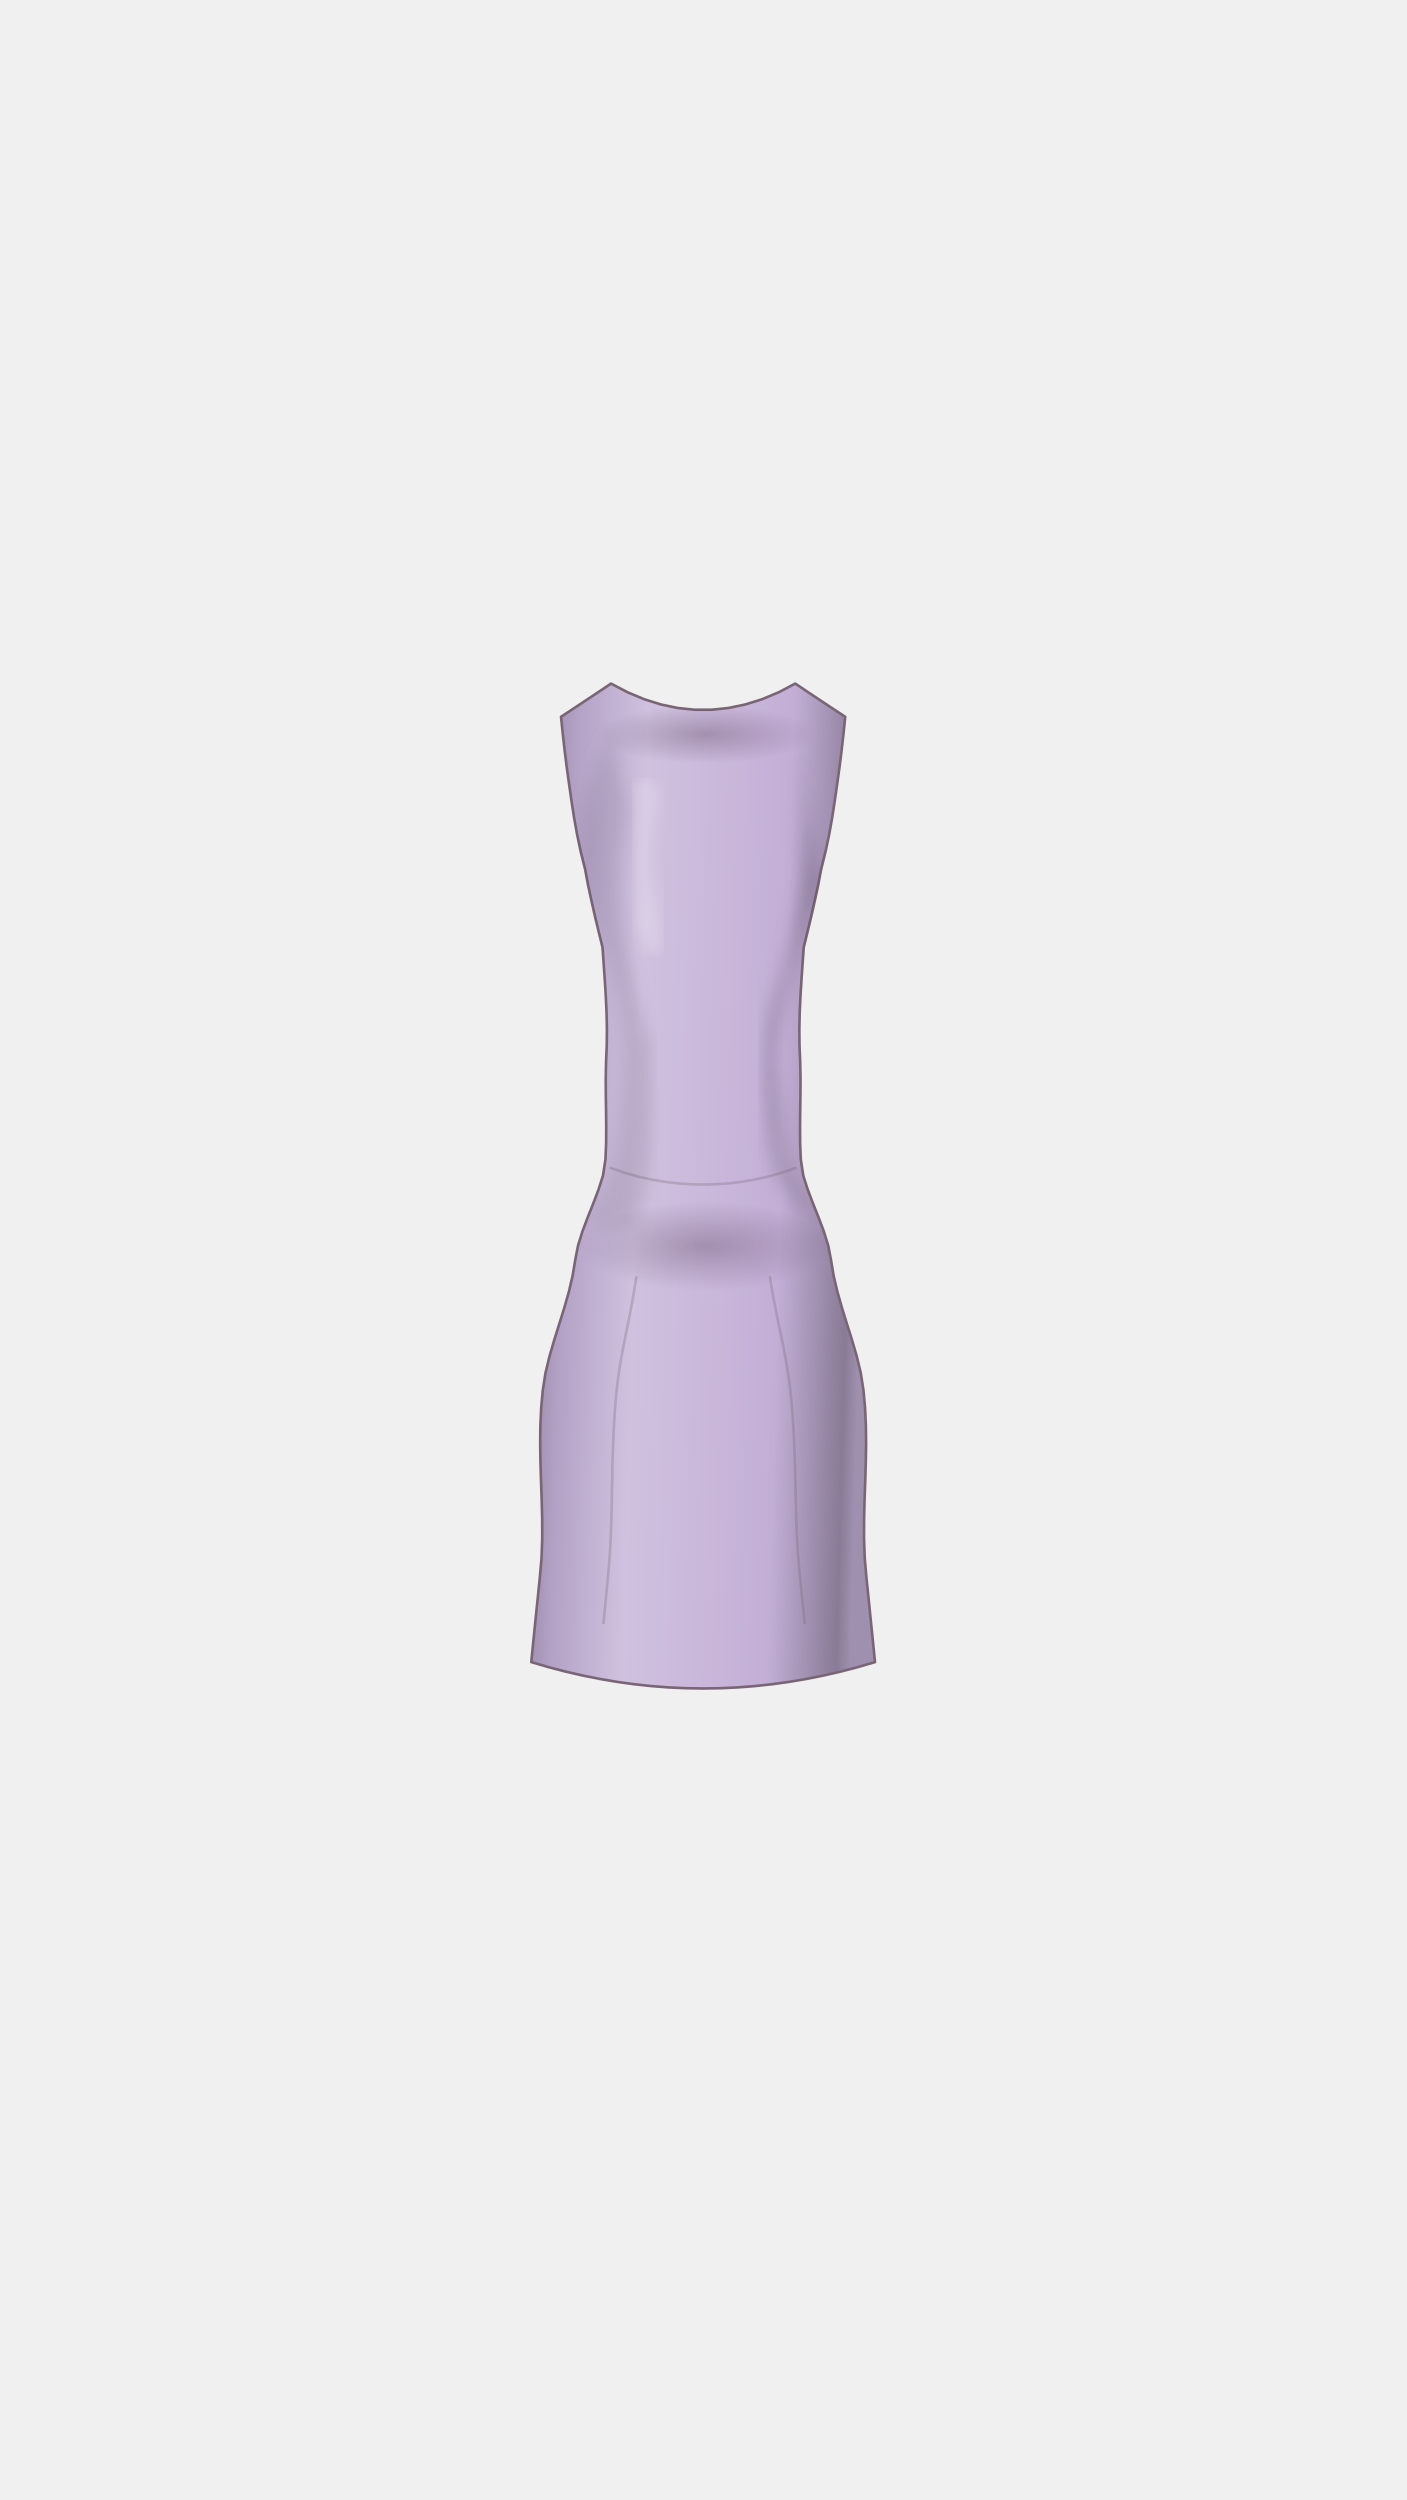
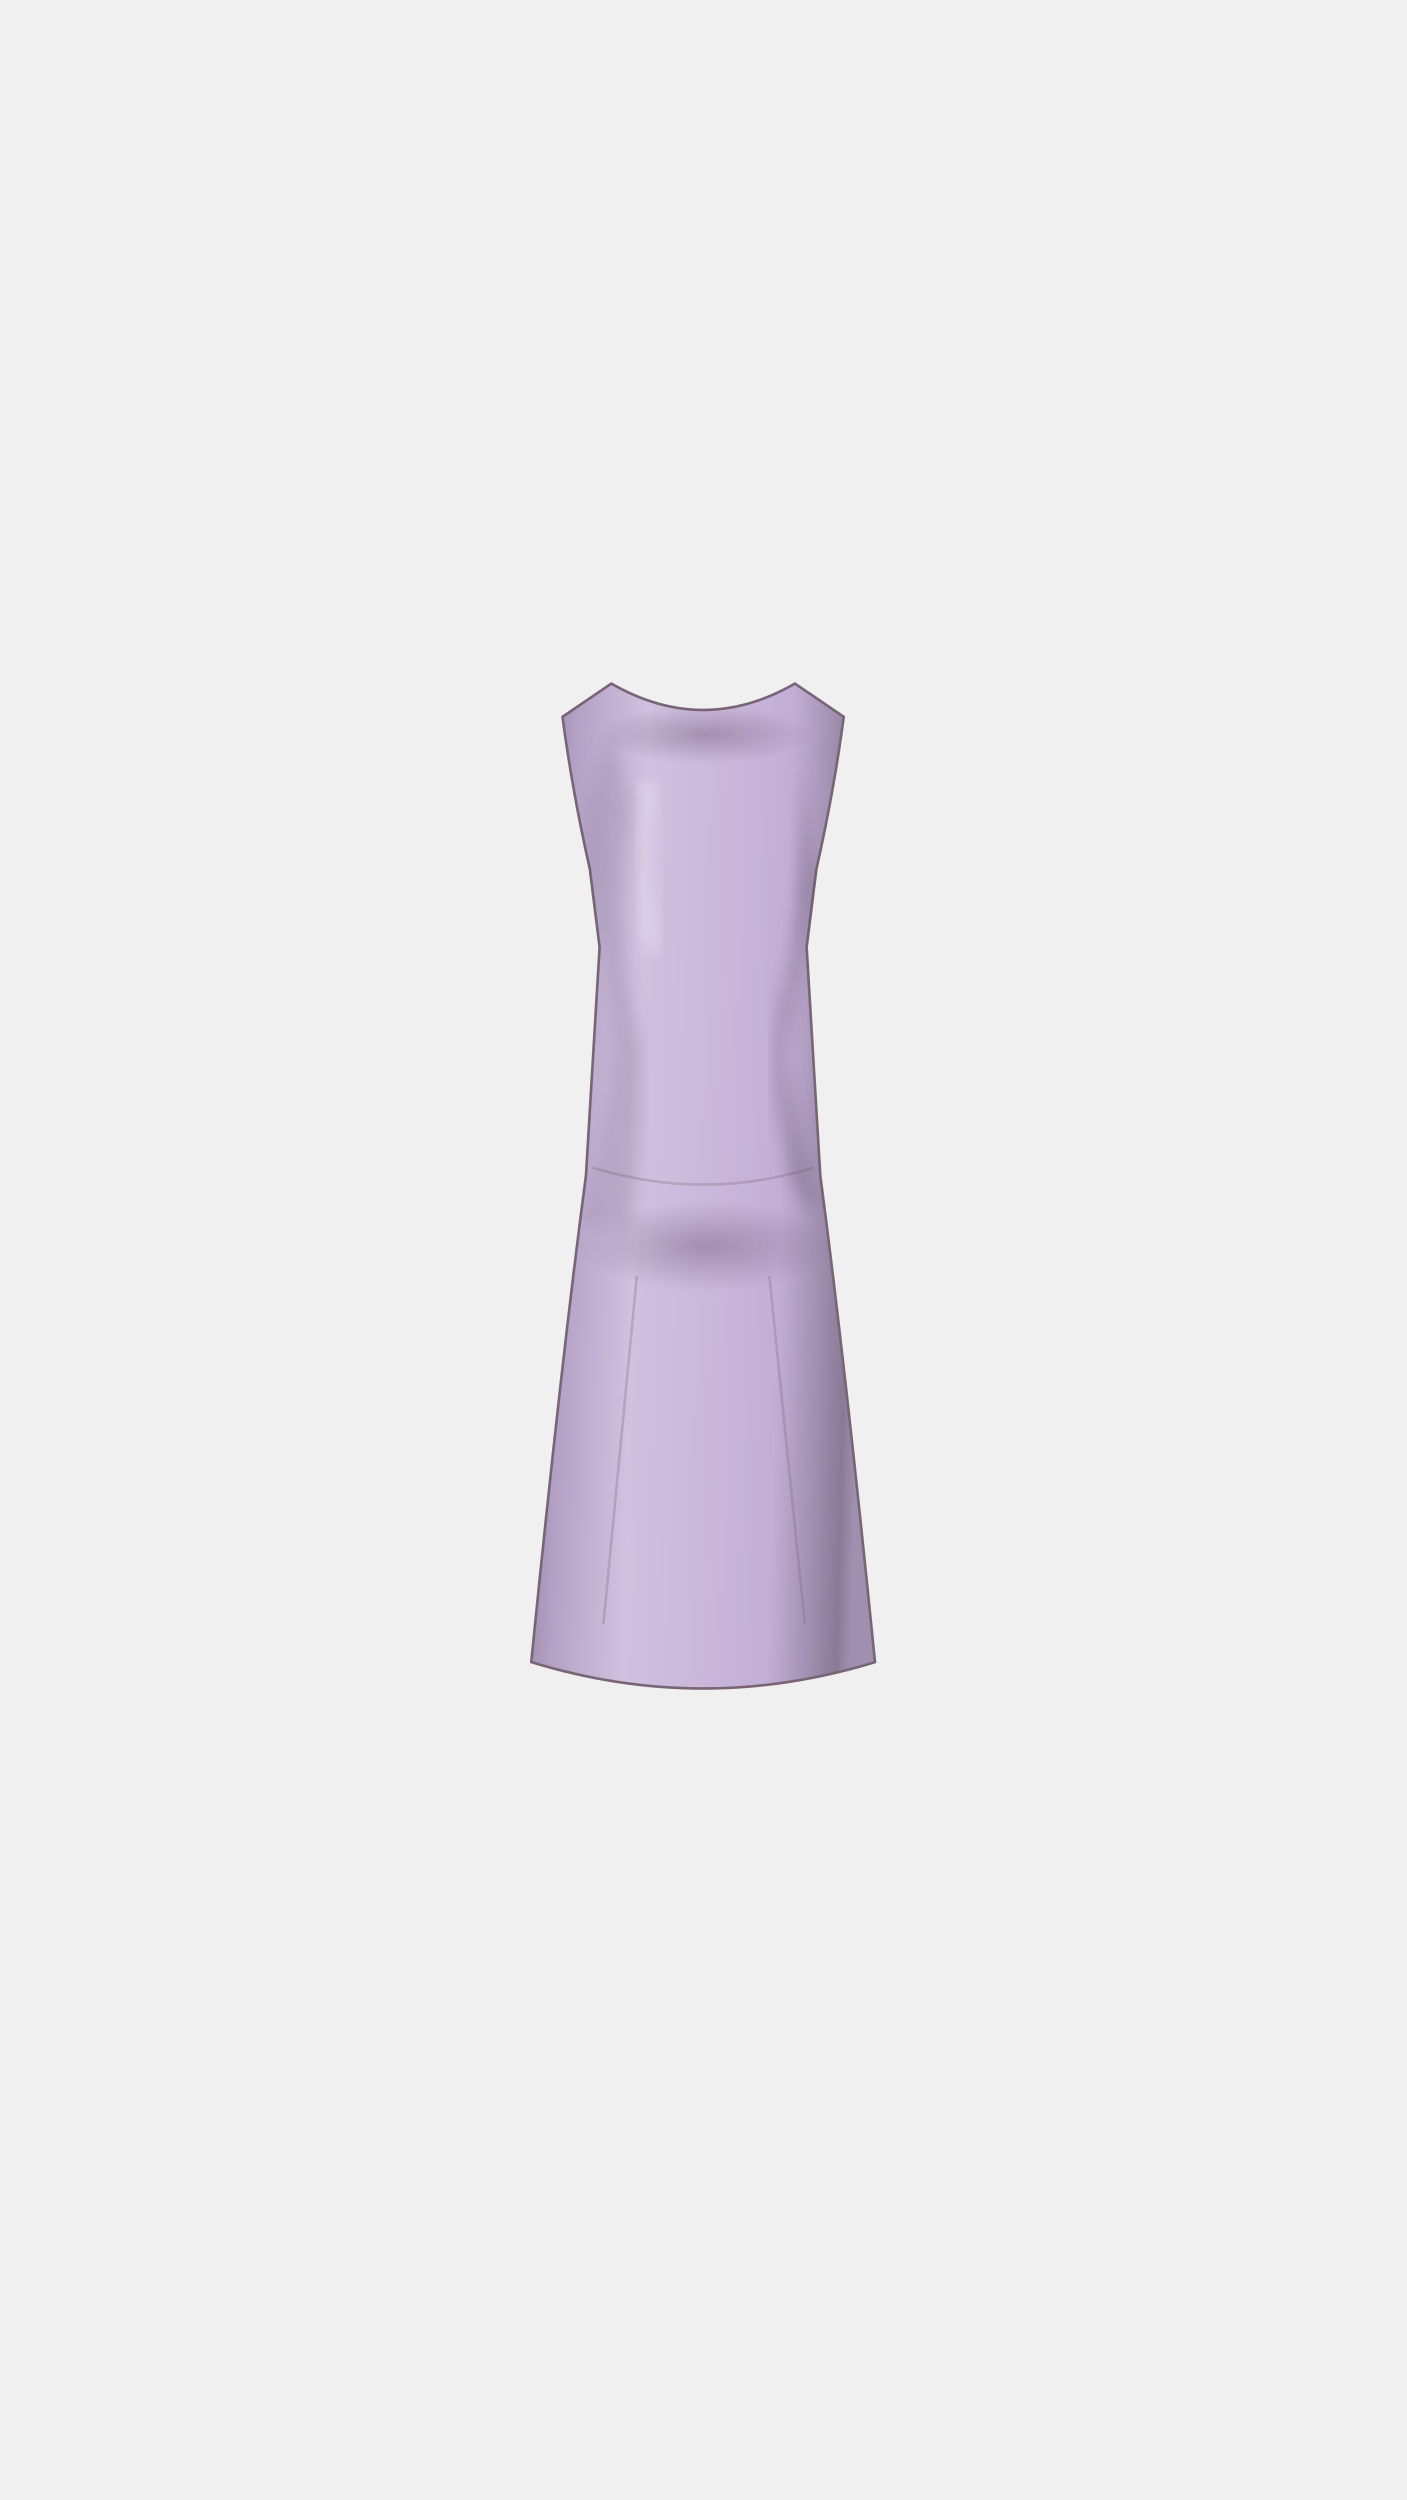
<svg xmlns="http://www.w3.org/2000/svg" width="720" height="1280" viewBox="0 0 720 1280" fill="none">
  <defs>
-     <linearGradient id="mlujk3h-0" x1="0" y1="0" x2="1" y2=".08">
+     <linearGradient id="m4vbpey-0" x1="0" y1="0" x2="1" y2=".08">
      <stop stop-color="#8a7c98" />
      <stop offset=".13" stop-color="#b3a1c5" />
      <stop offset=".34" stop-color="#d0c1df" />
      <stop offset=".53" stop-color="#cbb9db" />
      <stop offset=".76" stop-color="#c3afd6" />
      <stop offset=".96" stop-color="#897a96" />
      <stop offset="1" stop-color="#a090af" />
    </linearGradient>
-     <linearGradient id="mlujk3h-1" x1="0" y1="0" x2="1" y2=".08">
+     <linearGradient id="m4vbpey-1" x1="0" y1="0" x2="1" y2=".08">
      <stop stop-color="#221728" />
      <stop offset=".13" stop-color="#2c1d34" />
      <stop offset=".34" stop-color="#5e5165" />
      <stop offset=".53" stop-color="#4b3d53" />
      <stop offset=".76" stop-color="#302039" />
      <stop offset=".96" stop-color="#221628" />
      <stop offset="1" stop-color="#271a2f" />
    </linearGradient>
  </defs>
  <g stroke="#796576" stroke-width="1.35" stroke-linecap="round" stroke-linejoin="round">
    <defs>
      <clipPath id="cloth-clip">
-         <path d="M312.836 350L306.485 354.25L300.103 358.5L293.689 362.75L287.242 367L288.108 375.469L289.067 383.988L290.134 392.556L291.327 401.173L292.577 409.84L293.911 418.556L295.48 427.321L297.349 436.136L299.557 445L301.047 453L302.779 461L304.591 469L306.513 477L308.486 485L309.07 493.357L309.65 501.714L310.164 510.071L310.548 518.429L310.736 526.786L310.659 535.143L310.309 543.5L310.142 551.857L310.172 560.214L310.292 568.571L310.384 576.929L310.332 585.286L309.993 593.643L308.704 602L306.51 608.861L303.864 615.872L301.011 623.034L298.248 630.347L295.93 637.81L294.47 645.423L293.177 653.188L291.328 661.102L289.051 669.167L286.504 677.383L283.876 685.749L281.39 694.265L279.305 702.932L277.913 711.75L277.095 720.718L276.666 729.837L276.561 739.106L276.702 748.526L276.996 758.096L277.334 767.816L277.589 777.688L277.617 787.709L277.252 797.881L276.343 808.204L275.268 818.677L274.186 829.301L273.096 840.075L272 851L280.8 853.565L289.6 855.86L298.4 857.885L307.2 859.64L316 861.125L324.8 862.34L333.6 863.285L342.4 863.96L351.2 864.365L360 864.5L368.8 864.365L377.6 863.96L386.4 863.285L395.2 862.34L404 861.125L412.8 859.64L421.6 857.885L430.4 855.86L439.2 853.565L448 851L446.904 840.075L445.814 829.301L444.732 818.677L443.657 808.204L442.748 797.881L442.383 787.709L442.411 777.688L442.666 767.816L443.004 758.096L443.298 748.526L443.439 739.106L443.334 729.837L442.905 720.718L442.087 711.75L440.695 702.932L438.61 694.265L436.124 685.749L433.496 677.383L430.949 669.167L428.672 661.102L426.823 653.188L425.53 645.423L424.07 637.81L421.752 630.347L418.989 623.034L416.136 615.872L413.49 608.861L411.296 602L410.007 593.643L409.668 585.286L409.616 576.929L409.708 568.571L409.828 560.214L409.858 551.857L409.691 543.5L409.341 535.143L409.264 526.786L409.452 518.429L409.836 510.071L410.35 501.714L410.93 493.357L411.514 485L413.487 477L415.409 469L417.221 461L418.953 453L420.443 445L422.651 436.136L424.52 427.321L426.089 418.556L427.423 409.84L428.673 401.173L429.866 392.556L430.933 383.988L431.892 375.469L432.758 367L426.311 362.75L419.897 358.5L413.515 354.25L407.164 350L398.649 354.463L390.103 358.033L381.526 360.711L372.926 362.496L364.31 363.388L355.69 363.388L347.074 362.496L338.474 360.711L329.897 358.033L321.351 354.463L312.836 350Z" fill="url(#mlujk3h-0)" />
-         <path d="M312.642 598L319.684 600.414L326.808 602.426L334.037 604.036L341.37 605.243L348.786 606.047L356.256 606.45L363.744 606.45L371.214 606.047L378.63 605.243L385.963 604.036L393.192 602.426L400.316 600.414L407.358 598M325.787 654L324.377 662.85L322.725 671.7L320.949 680.55L319.179 689.4L317.556 698.25L316.235 707.1L315.31 715.95L314.623 724.8L314.127 733.65L313.782 742.5L313.547 751.35L313.374 760.2L313.213 769.05L313.011 777.9L312.708 786.75L312.243 795.6L311.549 804.45L310.7 813.3L309.85 822.15L309 831M394.213 654L395.674 662.85L397.379 671.7L399.211 680.55L401.04 689.4L402.722 698.25L404.101 707.1L405.081 715.95L405.821 724.8L406.369 733.65L406.761 742.5L407.043 751.35L407.259 760.2L407.462 769.05L407.706 777.9L408.05 786.75L408.559 795.6L409.301 804.45L410.2 813.3L411.1 822.15L412 831" stroke="#796576" opacity="0.3" />
+         <path d="M313 350 L288 367 Q293 405 302 445 L307 485 L300 602 Q287.4 697 272 851 Q360 878 448 851 Q432.6 697 420 602 L413 485 L418 445 Q427 405 432 367 L407 350 Q360 377 313 350Z" fill="url(#m4vbpey-0)" />
+         <path d="M304 598 Q360 615 416 598 M326 654 L309 831 M394 654 L412 831" stroke="#796576" opacity="0.3" />
      </clipPath>
      <linearGradient id="cloth-round">
        <stop stop-color="#302039" stop-opacity=".24" />
        <stop offset=".3" stop-color="#fff" stop-opacity=".27" />
        <stop offset=".58" stop-color="#fff" stop-opacity="0" />
        <stop offset=".87" stop-color="#302039" stop-opacity=".26" />
        <stop offset="1" stop-color="#fff" stop-opacity=".1" />
      </linearGradient>
      <radialGradient id="cloth-occlusion">
        <stop stop-color="#46304a" stop-opacity=".3" />
        <stop offset="1" stop-color="#46304a" stop-opacity="0" />
      </radialGradient>
      <filter id="cloth-soft">
        <feGaussianBlur stdDeviation="4" />
      </filter>
    </defs>
-     <path d="M312.836 350L306.485 354.25L300.103 358.5L293.689 362.75L287.242 367L288.108 375.469L289.067 383.988L290.134 392.556L291.327 401.173L292.577 409.84L293.911 418.556L295.48 427.321L297.349 436.136L299.557 445L301.047 453L302.779 461L304.591 469L306.513 477L308.486 485L309.07 493.357L309.65 501.714L310.164 510.071L310.548 518.429L310.736 526.786L310.659 535.143L310.309 543.5L310.142 551.857L310.172 560.214L310.292 568.571L310.384 576.929L310.332 585.286L309.993 593.643L308.704 602L306.51 608.861L303.864 615.872L301.011 623.034L298.248 630.347L295.93 637.81L294.47 645.423L293.177 653.188L291.328 661.102L289.051 669.167L286.504 677.383L283.876 685.749L281.39 694.265L279.305 702.932L277.913 711.75L277.095 720.718L276.666 729.837L276.561 739.106L276.702 748.526L276.996 758.096L277.334 767.816L277.589 777.688L277.617 787.709L277.252 797.881L276.343 808.204L275.268 818.677L274.186 829.301L273.096 840.075L272 851L280.8 853.565L289.6 855.86L298.4 857.885L307.2 859.64L316 861.125L324.8 862.34L333.6 863.285L342.4 863.96L351.2 864.365L360 864.5L368.8 864.365L377.6 863.96L386.4 863.285L395.2 862.34L404 861.125L412.8 859.64L421.6 857.885L430.4 855.86L439.2 853.565L448 851L446.904 840.075L445.814 829.301L444.732 818.677L443.657 808.204L442.748 797.881L442.383 787.709L442.411 777.688L442.666 767.816L443.004 758.096L443.298 748.526L443.439 739.106L443.334 729.837L442.905 720.718L442.087 711.75L440.695 702.932L438.61 694.265L436.124 685.749L433.496 677.383L430.949 669.167L428.672 661.102L426.823 653.188L425.53 645.423L424.07 637.81L421.752 630.347L418.989 623.034L416.136 615.872L413.49 608.861L411.296 602L410.007 593.643L409.668 585.286L409.616 576.929L409.708 568.571L409.828 560.214L409.858 551.857L409.691 543.5L409.341 535.143L409.264 526.786L409.452 518.429L409.836 510.071L410.35 501.714L410.93 493.357L411.514 485L413.487 477L415.409 469L417.221 461L418.953 453L420.443 445L422.651 436.136L424.52 427.321L426.089 418.556L427.423 409.84L428.673 401.173L429.866 392.556L430.933 383.988L431.892 375.469L432.758 367L426.311 362.75L419.897 358.5L413.515 354.25L407.164 350L398.649 354.463L390.103 358.033L381.526 360.711L372.926 362.496L364.31 363.388L355.69 363.388L347.074 362.496L338.474 360.711L329.897 358.033L321.351 354.463L312.836 350Z" fill="url(#mlujk3h-0)" />
-     <path d="M312.642 598L319.684 600.414L326.808 602.426L334.037 604.036L341.37 605.243L348.786 606.047L356.256 606.45L363.744 606.45L371.214 606.047L378.63 605.243L385.963 604.036L393.192 602.426L400.316 600.414L407.358 598M325.787 654L324.377 662.85L322.725 671.7L320.949 680.55L319.179 689.4L317.556 698.25L316.235 707.1L315.31 715.95L314.623 724.8L314.127 733.65L313.782 742.5L313.547 751.35L313.374 760.2L313.213 769.05L313.011 777.9L312.708 786.75L312.243 795.6L311.549 804.45L310.7 813.3L309.85 822.15L309 831M394.213 654L395.674 662.85L397.379 671.7L399.211 680.55L401.04 689.4L402.722 698.25L404.101 707.1L405.081 715.95L405.821 724.8L406.369 733.65L406.761 742.5L407.043 751.35L407.259 760.2L407.462 769.05L407.706 777.9L408.05 786.75L408.559 795.6L409.301 804.45L410.2 813.3L411.1 822.15L412 831" stroke="#796576" opacity="0.3" />
+     <path d="M313 350 L288 367 Q293 405 302 445 L307 485 L300 602 Q287.4 697 272 851 Q360 878 448 851 Q432.6 697 420 602 L413 485 L418 445 Q427 405 432 367 L407 350 Q360 377 313 350Z" fill="url(#m4vbpey-0)" />
+     <path d="M304 598 Q360 615 416 598 M326 654 L309 831 M394 654 L412 831" stroke="#796576" opacity="0.3" />
    <g data-material="cloth-volume" clip-path="url(#cloth-clip)">
-       <path d="M312.338 374L308.826 381.771L305.775 389.75L303.198 397.938L301.115 406.333L299.548 414.937L298.47 423.75L297.836 432.771L297.85 442L298.8 451.438L300.892 461.083L303.712 470.938L307.006 481L310.314 489.198L313.165 497.43L315.531 505.694L317.386 513.992L318.705 522.322L319.457 530.686L319.605 539.083L319.334 547.512L318.927 555.975L318.308 564.471L317.394 573L316.436 580.857L315.336 588.714L313.856 596.571L311.467 604.429L308.37 612.286L304.884 620.143L301.368 628L309.378 628L317.388 628L325.398 628L328.173 616.331L330.539 605.322L332.023 594.975L332.588 585.289L332.846 576.264L332.947 567.901L332.964 560.198L332.94 553.157L332.894 546.777L332.831 541.058L332.697 536L330.364 527.556L328.091 519.082L325.896 510.577L323.817 502.041L321.904 493.474L320.217 484.878L318.825 476.25L317.799 467.592L317.211 458.903L317.128 450.184L317.608 441.434L318.611 432.653L319.986 423.842L321.715 415Z" fill="url(#mlujk3h-1)" stroke="none" opacity=".13" filter="url(#cloth-soft)" />
-       <path d="M408.986 386L410.057 395.041L410.901 404.012L411.5 412.911L411.841 421.74L411.909 430.497L411.692 439.183L411.076 447.799L409.956 456.343L408.411 464.817L406.522 473.219L404.365 481.55L402.01 489.811L399.52 498L397.05 504.681L395.003 511.722L393.395 519.125L392.247 526.889L391.593 535.014L391.441 543.5L391.493 552.347L391.72 561.556L392.191 571.125L393.009 581.056L394.318 591.347L396.762 602L402.476 609L408.768 616L415.471 623L411.762 614.8L408.357 606.6L405.623 598.4L403.855 590.2L402.615 582L401.542 573.8L400.528 565.6L399.478 557.4L398.311 549.2L396.958 541L398.483 532.4L400.284 523.8L402.337 515.2L404.607 506.6L407.048 498L409.61 489.4L412.233 480.8L414.85 472.2L417.388 463.6L419.998 455Z" fill="url(#mlujk3h-1)" stroke="none" opacity=".24" filter="url(#cloth-soft)" />
-       <path d="M329.073 406L326.992 417.012L325.664 427.383L325.105 437.111L325.367 446.198L326.534 454.642L328.511 462.444L331.204 469.605L334.539 476.123L338.461 482" fill="none" stroke="#fff" stroke-width="16" opacity=".22" filter="url(#cloth-soft)" />
-       <path d="M264.729 438L262.504 446.615L259.798 455.231L256.701 463.846L253.303 472.462L249.695 481.077L245.967 489.692L242.209 498.308L238.513 506.923L234.968 515.538L231.664 524.154L228.693 532.769L226.144 541.385L224.107 550L224.565 556.402L225.381 563.109L226.579 570.121L228.065 577.438L229.707 585.059L231.332 592.984L232.715 601.215L233.582 609.75L233.599 618.59L233.222 627.734L233.673 637.184L234.769 646.938L236.239 656.996L237.75 667.359L238.903 678.027L239.227 689M452.341 439L454.77 447.538L457.662 456.077L460.93 464.615L464.485 473.154L468.239 481.692L472.105 490.231L475.994 498.769L479.818 507.308L483.49 515.846L486.921 524.385L490.024 532.923L492.711 541.462L494.893 550L494.91 556.523L494.501 563.344L493.654 570.461L492.469 577.875L491.086 585.586L489.688 593.594L488.508 601.898L487.828 610.5L487.991 619.398L488.346 628.594L487.816 638.086L486.618 647.875L485.03 657.961L483.39 668.344L482.104 679.023L481.645 690" fill="none" stroke="#fff" stroke-width="14" opacity=".2" filter="url(#cloth-soft)" />
-       <path d="M416.848 376L416.638 376.979L416.428 377.958L415.743 378.92L415.058 379.882L413.908 380.811L412.758 381.74L411.162 382.62L409.564 383.5L407.548 384.316L405.53 385.131L403.128 385.869L400.724 386.607L397.976 387.253L395.226 387.9L392.18 388.445L389.132 388.99L385.84 389.424L382.547 389.858L379.067 390.174L375.585 390.489L371.977 390.68L368.369 390.872L364.696 390.936L361.023 391L357.35 390.936L353.678 390.872L350.069 390.68L346.461 390.489L342.979 390.174L339.498 389.858L336.205 389.424L332.912 388.99L329.864 388.445L326.817 387.9L324.067 387.253L321.318 386.607L318.913 385.869L316.51 385.131L314.491 384.316L312.474 383.5L310.876 382.62L309.279 381.74L308.127 380.811L306.977 379.882L306.29 378.92L305.604 377.958L305.394 376.979L305.183 376L305.449 375.021L305.716 374.042L306.454 373.08L307.191 372.118L308.387 371.189L309.581 370.26L311.213 369.38L312.843 368.5L314.882 367.684L316.919 366.869L319.33 366.131L321.739 365.393L324.481 364.747L327.221 364.1L330.247 363.555L333.271 363.01L336.53 362.576L339.787 362.142L343.224 361.826L346.66 361.511L350.216 361.32L353.773 361.128L357.39 361.064L361.008 361L364.625 361.064L368.243 361.128L371.799 361.32L375.356 361.511L378.792 361.826L382.229 362.142L385.487 362.576L388.746 363.01L391.771 363.555L394.797 364.1L397.538 364.747L400.28 365.393L402.69 366.131L405.102 366.869L407.14 367.684L409.179 368.5L410.81 369.38L412.443 370.26L413.638 371.189L414.835 372.118L415.573 373.08L416.313 374.042L416.58 375.021L416.848 376Z" fill="url(#cloth-occlusion)" stroke="none" />
-       <path d="M426.488 638L426.397 639.501L426.263 641.002L425.524 642.477L424.739 643.953L423.364 645.377L421.993 646.802L420.116 648.151L418.253 649.5L415.907 650.751L413.568 652.002L410.776 653.132L407.984 654.263L404.78 655.255L401.571 656.247L397.999 657.083L394.419 657.919L390.536 658.584L386.645 659.249L382.518 659.733L378.383 660.216L374.087 660.51L369.786 660.803L365.403 660.902L361.018 661L356.633 660.902L352.249 660.803L347.947 660.51L343.65 660.216L339.514 659.733L335.385 659.249L331.491 658.584L327.605 657.919L324.023 657.083L320.448 656.247L317.236 655.255L314.029 654.263L311.234 653.132L308.44 652.002L306.098 650.751L303.75 649.5L301.886 648.151L300.008 646.802L298.636 645.377L297.26 643.953L296.474 642.477L295.732 641.002L295.594 639.501L295.496 638L295.996 636.499L296.528 634.998L297.632 633.523L298.755 632.047L300.412 630.623L302.074 629.198L304.222 627.849L306.362 626.5L308.934 625.249L311.487 623.998L314.415 622.868L317.318 621.737L320.54 620.745L323.734 619.753L327.191 618.917L330.621 618.081L334.26 617.416L337.875 616.751L341.647 616.267L345.402 615.784L349.26 615.49L353.108 615.197L357.008 615.098L360.904 615L364.801 615.098L368.702 615.197L372.553 615.49L376.414 615.784L380.172 616.267L383.949 616.751L387.57 617.416L391.216 618.081L394.653 618.917L398.117 619.753L401.32 620.745L404.551 621.737L407.464 622.868L410.402 623.998L412.966 625.249L415.548 626.5L417.699 627.849L419.857 629.198L421.53 630.623L423.197 632.047L424.33 633.523L425.443 634.998L425.982 636.499L426.488 638Z" fill="url(#cloth-occlusion)" stroke="none" />
+       <path d="M313 374 Q292 420 306 481 Q320 526 310 573 L299 628 L324 628 Q330 562 329 536 Q311 477 323 415Z" fill="url(#m4vbpey-1)" stroke="none" opacity=".13" filter="url(#cloth-soft)" />
+       <path d="M408 386 Q414 445 402 498 Q389 537 403 602 L419 623 L402 541 L418 455Z" fill="url(#m4vbpey-1)" stroke="none" opacity=".24" filter="url(#cloth-soft)" />
+       <path d="M330 406 Q320 457 338 482" fill="none" stroke="#fff" stroke-width="16" opacity=".22" filter="url(#cloth-soft)" />
+       <path d="M269 438 L251 550 Q256 600 242 689 M448 439 L468 550 Q467 601 479 690" fill="none" stroke="#fff" stroke-width="14" opacity=".2" filter="url(#cloth-soft)" />
+       <ellipse cx="361" cy="376" rx="55" ry="15" fill="url(#cloth-occlusion)" stroke="none" />
+       <ellipse cx="361" cy="638" rx="66" ry="23" fill="url(#cloth-occlusion)" stroke="none" />
    </g>
  </g>
</svg>
